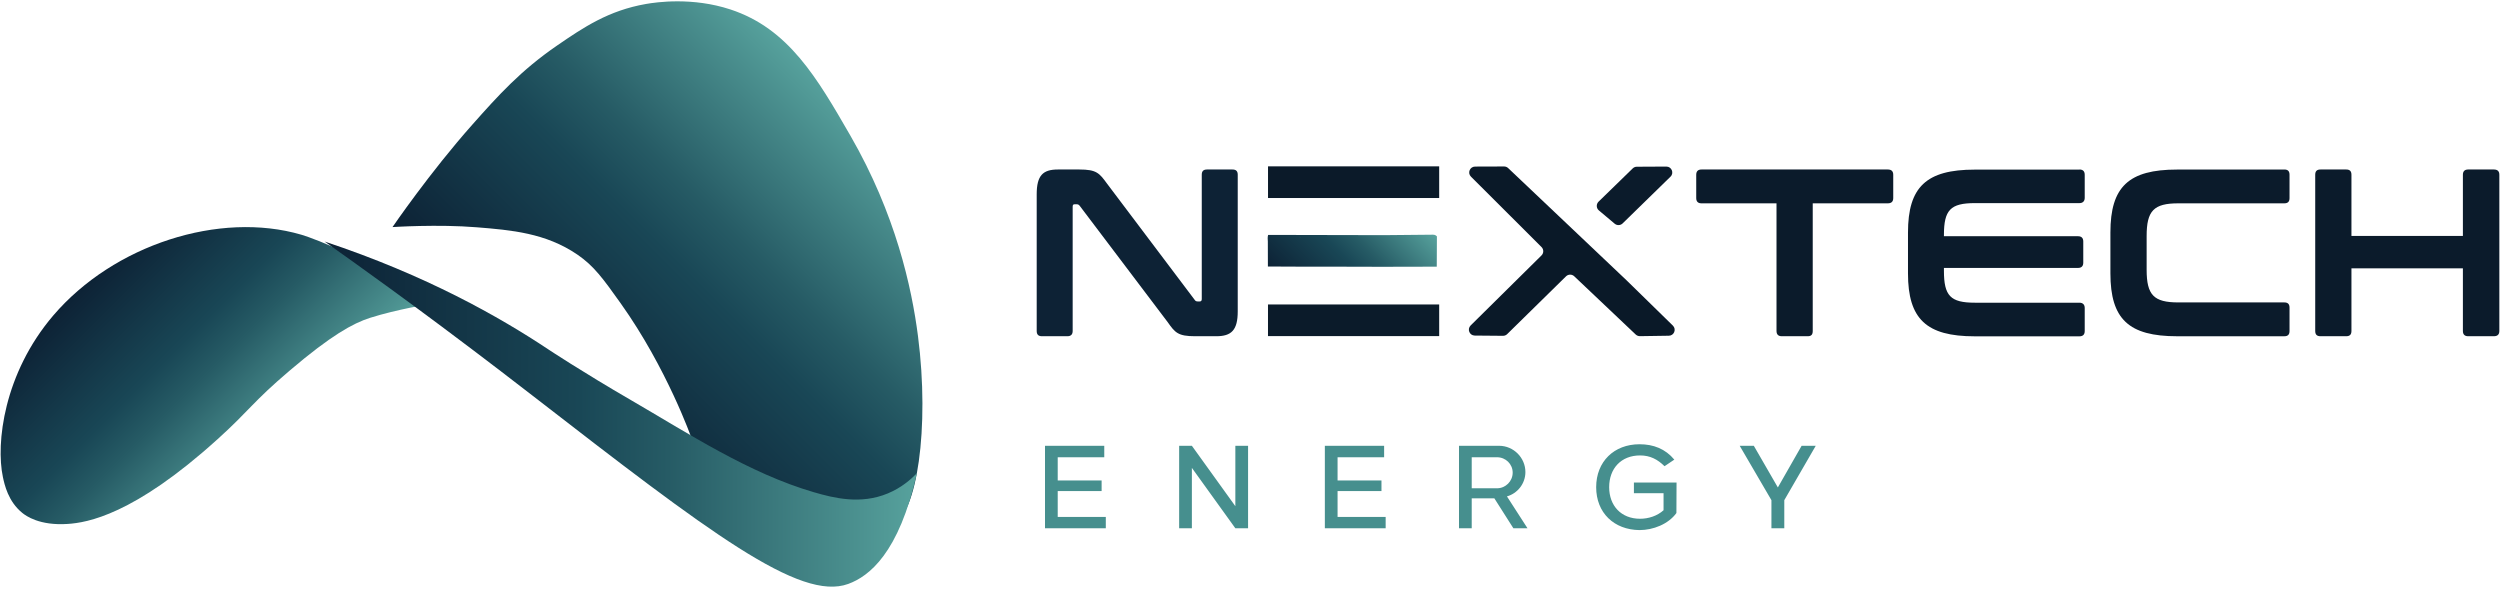
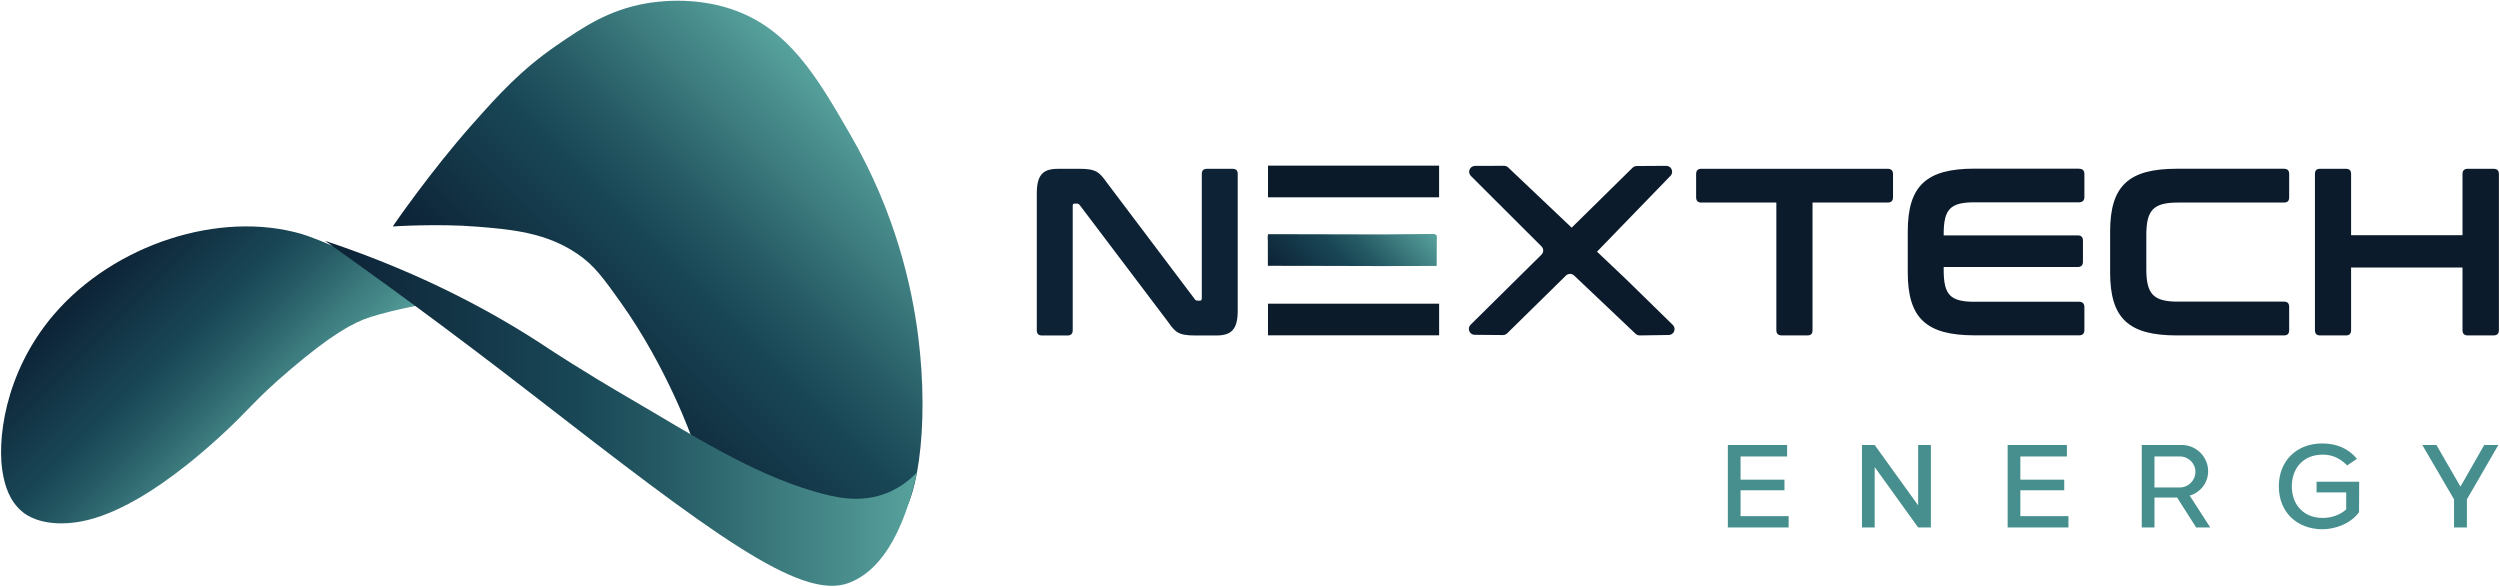
- <svg xmlns="http://www.w3.org/2000/svg" xmlns:xlink="http://www.w3.org/1999/xlink" id="Layer_1" width="795" height="187" data-name="Layer 1" viewBox="142.5 446.5 795 187">
+ <svg xmlns="http://www.w3.org/2000/svg" xmlns:xlink="http://www.w3.org/1999/xlink" id="Layer_1" width="780" height="183" data-name="Layer 1" viewBox="150 448.5 780 183">
  <defs>
-     <linearGradient id="linear-gradient" x1="171.99" x2="230.26" y1="533.96" y2="592.23" gradientUnits="userSpaceOnUse">
+     <linearGradient id="linear-gradient" x1="179.07" x2="236.21" y1="534.08" y2="591.23" gradientUnits="userSpaceOnUse">
      <stop offset="0" stop-color="#0d2235" />
      <stop offset=".05" stop-color="#0e2639" />
      <stop offset=".43" stop-color="#194756" />
      <stop offset=".58" stop-color="#265b65" />
      <stop offset=".89" stop-color="#4a8f8e" />
      <stop offset="1" stop-color="#57a29d" />
    </linearGradient>
-     <linearGradient xlink:href="#linear-gradient" id="linear-gradient-2" x1="328.83" x2="420.62" y1="580.23" y2="488.45" />
-     <linearGradient xlink:href="#linear-gradient" id="linear-gradient-3" x1="245.73" x2="434.07" y1="578.19" y2="578.19" />
-     <linearGradient xlink:href="#linear-gradient" id="linear-gradient-4" x1="556.63" x2="588.29" y1="542.19" y2="510.53" />
+     <linearGradient xlink:href="#linear-gradient" id="linear-gradient-2" x1="332.89" x2="422.91" y1="579.46" y2="489.44" />
+     <linearGradient xlink:href="#linear-gradient" id="linear-gradient-3" x1="251.38" x2="436.11" y1="577.46" y2="577.46" />
+     <linearGradient xlink:href="#linear-gradient" id="linear-gradient-4" x1="556.31" x2="587.36" y1="542.15" y2="511.1" />
    <style>.cls-5{fill:#0b1b2b}</style>
  </defs>
-   <path d="M211.6 586.24c-26.61 24.09-41.47 26.46-47.53 26.87-9.03.62-13.37-2.61-14.46-3.49-4.53-3.65-5.68-9.04-6.19-11.42-2.27-10.65.25-32.94 16.05-51.41 19.19-22.43 52.86-33.28 78.9-25.64 2.09.61 8.19 2.84 15.43 6.38 11.91 5.82 21.6 12.77 25.5 15.59l.04.03s-10.63 1.72-19.12 4.41c-5.53 1.75-12.57 5.7-25.51 16.71-12.05 10.24-12.59 12.46-23.11 21.98Z" style="fill:url(#linear-gradient)" />
-   <path d="M267.31 518.72s11.83-17.32 25.45-32.65c8.28-9.32 15.33-17.14 26.86-25.07 8.51-5.85 16.41-11.15 28.27-13.23 3.44-.6 14.83-2.23 26.9 1.74 18.49 6.09 27.52 21.73 38.12 40.1 14.44 25.02 19.52 48.35 21.51 63.77 3.78 29.35-.39 56.86-8.06 59.8-2.42.93-6.36-.31-14.25-2.8-7.14-2.25-15.9-5.44-35.41-16.4-3.31-1.86-14.27-8.07-14.27-8.07s-7.78-22.2-22.52-42.91c-5.63-7.91-8.55-11.94-13.78-15.52-10.09-6.91-21.14-7.82-31.97-8.7-12.37-1.02-26.85-.07-26.85-.07Z" style="fill:url(#linear-gradient-2)" />
-   <path d="M245.73 523.31c32.36 10.74 55.67 24.01 71.1 34.27 0 0 10.56 7.02 26.39 16.2 18.3 10.62 37.4 23.2 58.03 29.23 6.47 1.89 14.94 3.99 23.57.4 4.36-1.81 7.4-4.5 9.25-6.43-5.7 25.52-15.25 32.8-21.83 35.21-15.37 5.62-43.99-16.19-100.6-60.04-2.85-2.2-14.01-10.86-28.76-21.87-4.95-3.69-10.38-7.7-16.31-12.02-8.84-6.44-16.14-11.63-20.84-14.95" style="fill:url(#linear-gradient-3)" />
-   <path d="m662.67 552.89-19.57-18.54c-.73-.69-1.88-.68-2.6.02l-18.72 18.38c-.35.35-.83.54-1.33.54l-8.99-.08c-1.67-.02-2.48-2.03-1.3-3.21l22.54-22.28c.74-.73.74-1.92 0-2.66l-22.44-22.39c-1.18-1.18-.35-3.19 1.32-3.2l9.22-.03c.48 0 .95.18 1.29.51l37.57 35.61 14.82 14.49c1.19 1.16.38 3.19-1.28 3.21l-9.21.14c-.49 0-.96-.18-1.32-.51" style="fill:#0a1928" />
-   <path d="M545.73 499.4h54.43v10.07h-54.43z" style="fill:#0b1a29" />
-   <path d="M545.72 543.32h54.44v10.06h-54.44z" style="fill:#0b1b2a" />
-   <path d="m655.97 517.64-5.03-4.23c-.85-.71-.89-2-.1-2.78l10.87-10.58c.35-.34.81-.53 1.3-.53l9.39-.05c1.68 0 2.53 2.04 1.32 3.21l-15.23 14.87c-.69.67-1.78.71-2.52.09" class="cls-5" />
-   <path d="m598.25 521.13-15.5.15-36.99-.08c-.23.8-.1 1.49-.09 2.08l.02 7.97 9.02.04h8.42l18.74.05 17.52-.04.05-9.62c-.24-.28-.63-.55-1.18-.54Zm-41.84.78h-.24l-.56-.02c.31-.01.64 0 .99.02z" style="fill:url(#linear-gradient-4)" />
-   <path d="M485.73 500.4c5.45 0 6.36 1.14 8.79 4.47l27.87 36.96c.23.38.53.53.98.53h.68c.38 0 .61-.23.61-.76v-39.53c0-1.14.53-1.67 1.67-1.67h8.1c1.14 0 1.67.53 1.67 1.67v43.47c0 5.98-2.04 7.88-6.82 7.88h-6.74c-5.45 0-6.36-1.14-8.71-4.47l-27.95-36.96c-.3-.38-.53-.53-.98-.53h-.68c-.45 0-.61.23-.61.76v39.53c0 1.14-.61 1.67-1.67 1.67h-8.1c-1.14 0-1.67-.53-1.67-1.67v-43.47c0-5.98 1.97-7.88 6.74-7.88z" style="fill:#0d2235" />
-   <path d="M742.81 500.4c1.14 0 1.74.53 1.74 1.67v7.42c0 1.14-.61 1.67-1.74 1.67h-23.86v40.59c0 1.14-.45 1.67-1.59 1.67h-8.26c-1.06 0-1.67-.53-1.67-1.67v-40.59h-23.86c-1.06 0-1.67-.53-1.67-1.67v-7.42c0-1.14.61-1.67 1.67-1.67h59.23Zm60.96 0c1.06 0 1.67.53 1.67 1.67v7.35c0 1.06-.61 1.67-1.67 1.67h-33.25c-7.8 0-9.85 2.2-9.85 10.15v.38h42.64c1.06 0 1.67.53 1.67 1.67v6.74c0 1.14-.61 1.67-1.67 1.67h-42.64v.91c0 7.95 2.04 10.15 9.85 10.15h33.25c1.06 0 1.67.61 1.67 1.67v7.35c0 1.14-.61 1.67-1.67 1.67h-33.32c-15.37 0-21.21-5.53-21.21-19.99v-13.03c0-14.47 5.83-19.99 21.21-19.99h33.32Zm65.13 0c1.14 0 1.67.53 1.67 1.67v7.42c0 1.14-.53 1.67-1.67 1.67h-33.7c-7.8 0-10.07 2.35-10.07 10.38v10.75c0 8.03 2.27 10.38 10.07 10.38h33.7c1.14 0 1.67.53 1.67 1.67v7.42c0 1.14-.53 1.67-1.67 1.67h-34.08c-15.37 0-21.21-5.45-21.21-19.99v-13.03c0-14.54 5.83-19.99 21.21-19.99h34.08Zm66.65 0c1.14 0 1.74.53 1.74 1.67v49.68c0 1.14-.61 1.67-1.74 1.67h-8.18c-1.06 0-1.67-.53-1.67-1.67v-19.92h-35.44v19.92c0 1.14-.53 1.67-1.67 1.67h-8.18c-1.14 0-1.67-.53-1.67-1.67v-49.68c0-1.14.53-1.67 1.67-1.67h8.18c1.14 0 1.67.53 1.67 1.67v19.46h35.44v-19.46c0-1.14.61-1.67 1.67-1.67z" class="cls-5" />
-   <path fill="#468f8e" d="M474.81 614.49h19.336v-3.602h-15.292v-8.224h13.96v-3.378h-13.96v-7.38h14.803v-3.645H474.81Zm42.66 0h4.046v-19.205l13.824 19.205h4.046v-26.23h-4.046v19.206l-13.824-19.205h-4.046Zm46.333 0h19.336v-3.602h-15.292v-8.224h13.96v-3.378h-13.96v-7.38h14.803v-3.645h-18.847Zm54.749-22.585c2.756 0 4.98 2.179 4.98 4.89 0 2.757-2.268 4.98-4.98 4.98h-8.046v-9.87Zm-8.045 22.585v-9.513h7.202l6.045 9.513h4.49l-6.535-10.136c3.334-.933 5.869-4.046 5.869-7.734 0-4.58-3.778-8.358-8.358-8.358h-12.757v26.228Zm39.575-13.07c0 8.18 5.69 13.558 13.78 13.647 4.313 0 9.159-1.868 11.737-5.423l.044-9.692h-13.56v3.378h9.426v5.423c-2.001 1.824-4.802 2.712-7.468 2.712-6.002 0-9.825-4.134-9.825-10.047s3.778-10.09 9.825-10.09c3.2 0 5.556 1.244 7.78 3.424l3.112-2.09c-2.847-3.423-6.625-4.89-11.07-4.89-8.091 0-13.78 5.512-13.78 13.648m55.732 4.134v8.936h4.09v-8.936l10.002-17.293h-4.491l-7.558 13.247-7.645-13.247h-4.49Z" />
+   <path d="M217.91 585.35c-26.1 23.62-40.68 25.95-46.62 26.36-8.86.61-13.11-2.56-14.18-3.42-4.44-3.58-5.57-8.87-6.07-11.2-2.23-10.45.24-32.31 15.74-50.42 18.82-22 51.85-32.64 77.38-25.15 2.05.6 8.03 2.79 15.13 6.25 11.68 5.7 21.18 12.52 25.01 15.29l.04.03s-10.42 1.69-18.75 4.32c-5.42 1.71-12.32 5.59-25.02 16.39-11.82 10.05-12.35 12.22-22.66 21.56Z" style="fill:url(#linear-gradient)" />
+   <path d="M272.55 519.13s11.6-16.99 24.96-32.02c8.12-9.14 15.03-16.81 26.34-24.58 8.35-5.73 16.1-10.93 27.73-12.97 3.37-.59 14.55-2.19 26.38 1.71 18.14 5.97 26.99 21.31 37.39 39.33 14.17 24.54 19.14 47.43 21.09 62.55 3.71 28.79-.38 55.77-7.9 58.65-2.37.91-6.24-.31-13.98-2.74-7-2.2-15.6-5.34-34.73-16.08-3.25-1.82-14-7.92-14-7.91 0 0-7.63-21.77-22.08-42.09-5.52-7.76-8.38-11.71-13.52-15.22-9.89-6.77-20.73-7.67-31.35-8.54-12.13-1-26.33-.07-26.33-.07Z" style="fill:url(#linear-gradient-2)" />
+   <path d="M251.38 523.63c31.74 10.54 54.6 23.55 69.74 33.61 0 0 10.35 6.88 25.88 15.89 17.94 10.41 36.68 22.75 56.92 28.67 6.35 1.86 14.65 3.92 23.12.39 4.27-1.78 7.25-4.41 9.07-6.3-5.59 25.03-14.96 32.17-21.41 34.53-15.08 5.52-43.15-15.88-98.66-58.89-2.79-2.16-13.74-10.66-28.21-21.45-4.86-3.62-10.18-7.55-16-11.79-8.68-6.32-15.83-11.4-20.44-14.66Z" style="fill:url(#linear-gradient-3)" />
+   <path d="M545.62 500.18H599v9.88h-53.38z" style="fill:#0b1a29" />
+   <path d="M545.61 543.25h53.4v9.87h-53.4z" style="fill:#0b1b2a" />
+   <path d="m670.64 553.02-9.04.13c-.48 0-.94-.17-1.29-.5l-19.19-18.19a1.84 1.84 0 0 0-2.55.02l-18.35 18.03c-.35.34-.82.53-1.3.53l-8.82-.08c-1.63-.01-2.43-2-1.28-3.14l22.11-21.86c.73-.71.73-1.89 0-2.6l-22.01-21.96c-1.16-1.15-.35-3.13 1.29-3.14l9.05-.03c.47 0 .92.17 1.27.5l19.83 18.8 19.01-18.71c.34-.33.8-.51 1.27-.52l9.21-.06c1.66 0 2.48 2 1.3 3.16-7.63 7.87-15.25 15.75-22.88 23.62l9.11 8.64 14.53 14.21c1.17 1.14.37 3.12-1.26 3.15Z" class="cls-5" />
+   <path d="m597.13 521.49-15.2.15-36.28-.08c-.23.78-.09 1.46-.09 2.04l.02 7.82 8.85.04h8.25l18.38.05 17.18-.04.05-9.44c-.24-.28-.61-.54-1.16-.53Zm-41.04.77h-.24l-.55-.02c.3-.01.63 0 .97.02z" style="fill:url(#linear-gradient-4)" />
+   <path d="M486.77 501.16c5.35 0 6.24 1.11 8.62 4.38l27.34 36.25c.22.37.52.52.97.52h.67c.37 0 .59-.22.59-.74V502.8c0-1.11.52-1.63 1.63-1.63h7.95c1.11 0 1.63.52 1.63 1.63v42.64c0 5.87-2.01 7.73-6.69 7.73h-6.61c-5.35 0-6.24-1.11-8.54-4.38l-27.41-36.25c-.3-.37-.52-.52-.97-.52h-.67c-.45 0-.59.22-.59.74v38.78c0 1.11-.59 1.63-1.63 1.63h-7.95c-1.11 0-1.63-.52-1.63-1.63V508.9c0-5.87 1.93-7.73 6.61-7.73h6.69Z" style="fill:#0d2235" />
+   <path d="M738.91 501.16c1.11 0 1.71.52 1.71 1.63v7.28c0 1.11-.59 1.63-1.71 1.63h-23.4v39.81c0 1.11-.45 1.63-1.56 1.63h-8.1c-1.04 0-1.63-.52-1.63-1.63V511.7h-23.4c-1.04 0-1.63-.52-1.63-1.63v-7.28c0-1.11.59-1.63 1.63-1.63zm59.79 0c1.04 0 1.63.52 1.63 1.63v7.2c0 1.04-.59 1.63-1.63 1.63h-32.61c-7.65 0-9.66 2.15-9.66 9.95v.37h41.82c1.04 0 1.63.52 1.63 1.63v6.61c0 1.11-.59 1.63-1.63 1.63h-41.82v.89c0 7.8 2.01 9.95 9.66 9.95h32.61c1.04 0 1.63.59 1.63 1.63v7.21c0 1.11-.59 1.63-1.63 1.63h-32.68c-15.08 0-20.8-5.42-20.8-19.61v-12.78c0-14.19 5.72-19.61 20.8-19.61h32.68Zm63.89 0c1.11 0 1.63.52 1.63 1.63v7.28c0 1.11-.52 1.63-1.63 1.63h-33.06c-7.65 0-9.88 2.3-9.88 10.18v10.55c0 7.87 2.23 10.18 9.88 10.18h33.06c1.11 0 1.63.52 1.63 1.63v7.28c0 1.11-.52 1.63-1.63 1.63h-33.43c-15.08 0-20.8-5.35-20.8-19.61v-12.78c0-14.26 5.72-19.61 20.8-19.61h33.43Zm65.36 0c1.11 0 1.71.52 1.71 1.63v48.73c0 1.11-.59 1.63-1.71 1.63h-8.02c-1.04 0-1.63-.52-1.63-1.63v-19.54h-34.76v19.54c0 1.11-.52 1.63-1.63 1.63h-8.02c-1.11 0-1.63-.52-1.63-1.63v-48.73c0-1.11.52-1.63 1.63-1.63h8.02c1.11 0 1.63.52 1.63 1.63v19.09h34.76v-19.09c0-1.11.59-1.63 1.63-1.63z" class="cls-5" />
+   <path fill="#468f8e" d="M689.09 613.064h18.967v-3.533h-15v-8.067h13.693v-3.314h-13.693v-7.24h14.52v-3.574H689.09Zm41.846 0h3.968v-18.838l13.56 18.838h3.97v-25.728h-3.97v18.838l-13.56-18.838h-3.968Zm45.448 0h18.968v-3.533h-15v-8.067h13.692v-3.314h-13.692v-7.24h14.52v-3.574h-18.488Zm53.706-22.154c2.702 0 4.884 2.138 4.884 4.797 0 2.705-2.225 4.885-4.885 4.885h-7.893v-9.681Zm-7.892 22.154v-9.331h7.064l5.93 9.331h4.404l-6.41-9.942c3.27-.915 5.756-3.969 5.756-7.587 0-4.492-3.705-8.198-8.197-8.198H818.23v25.727Zm38.795-12.82c0 8.024 5.582 13.299 13.518 13.386 4.23 0 8.984-1.832 11.513-5.32l.043-9.506h-13.3v3.314h9.245v5.32c-1.963 1.788-4.71 2.659-7.326 2.659-5.887 0-9.637-4.055-9.637-9.855s3.705-9.897 9.637-9.897c3.14 0 5.45 1.22 7.632 3.358l3.052-2.05c-2.792-3.357-6.498-4.797-10.86-4.797-7.935 0-13.517 5.407-13.517 13.388m54.667 4.055v8.765h4.011V604.3l9.812-16.963h-4.406l-7.413 12.994-7.5-12.994h-4.404Z" />
</svg>
